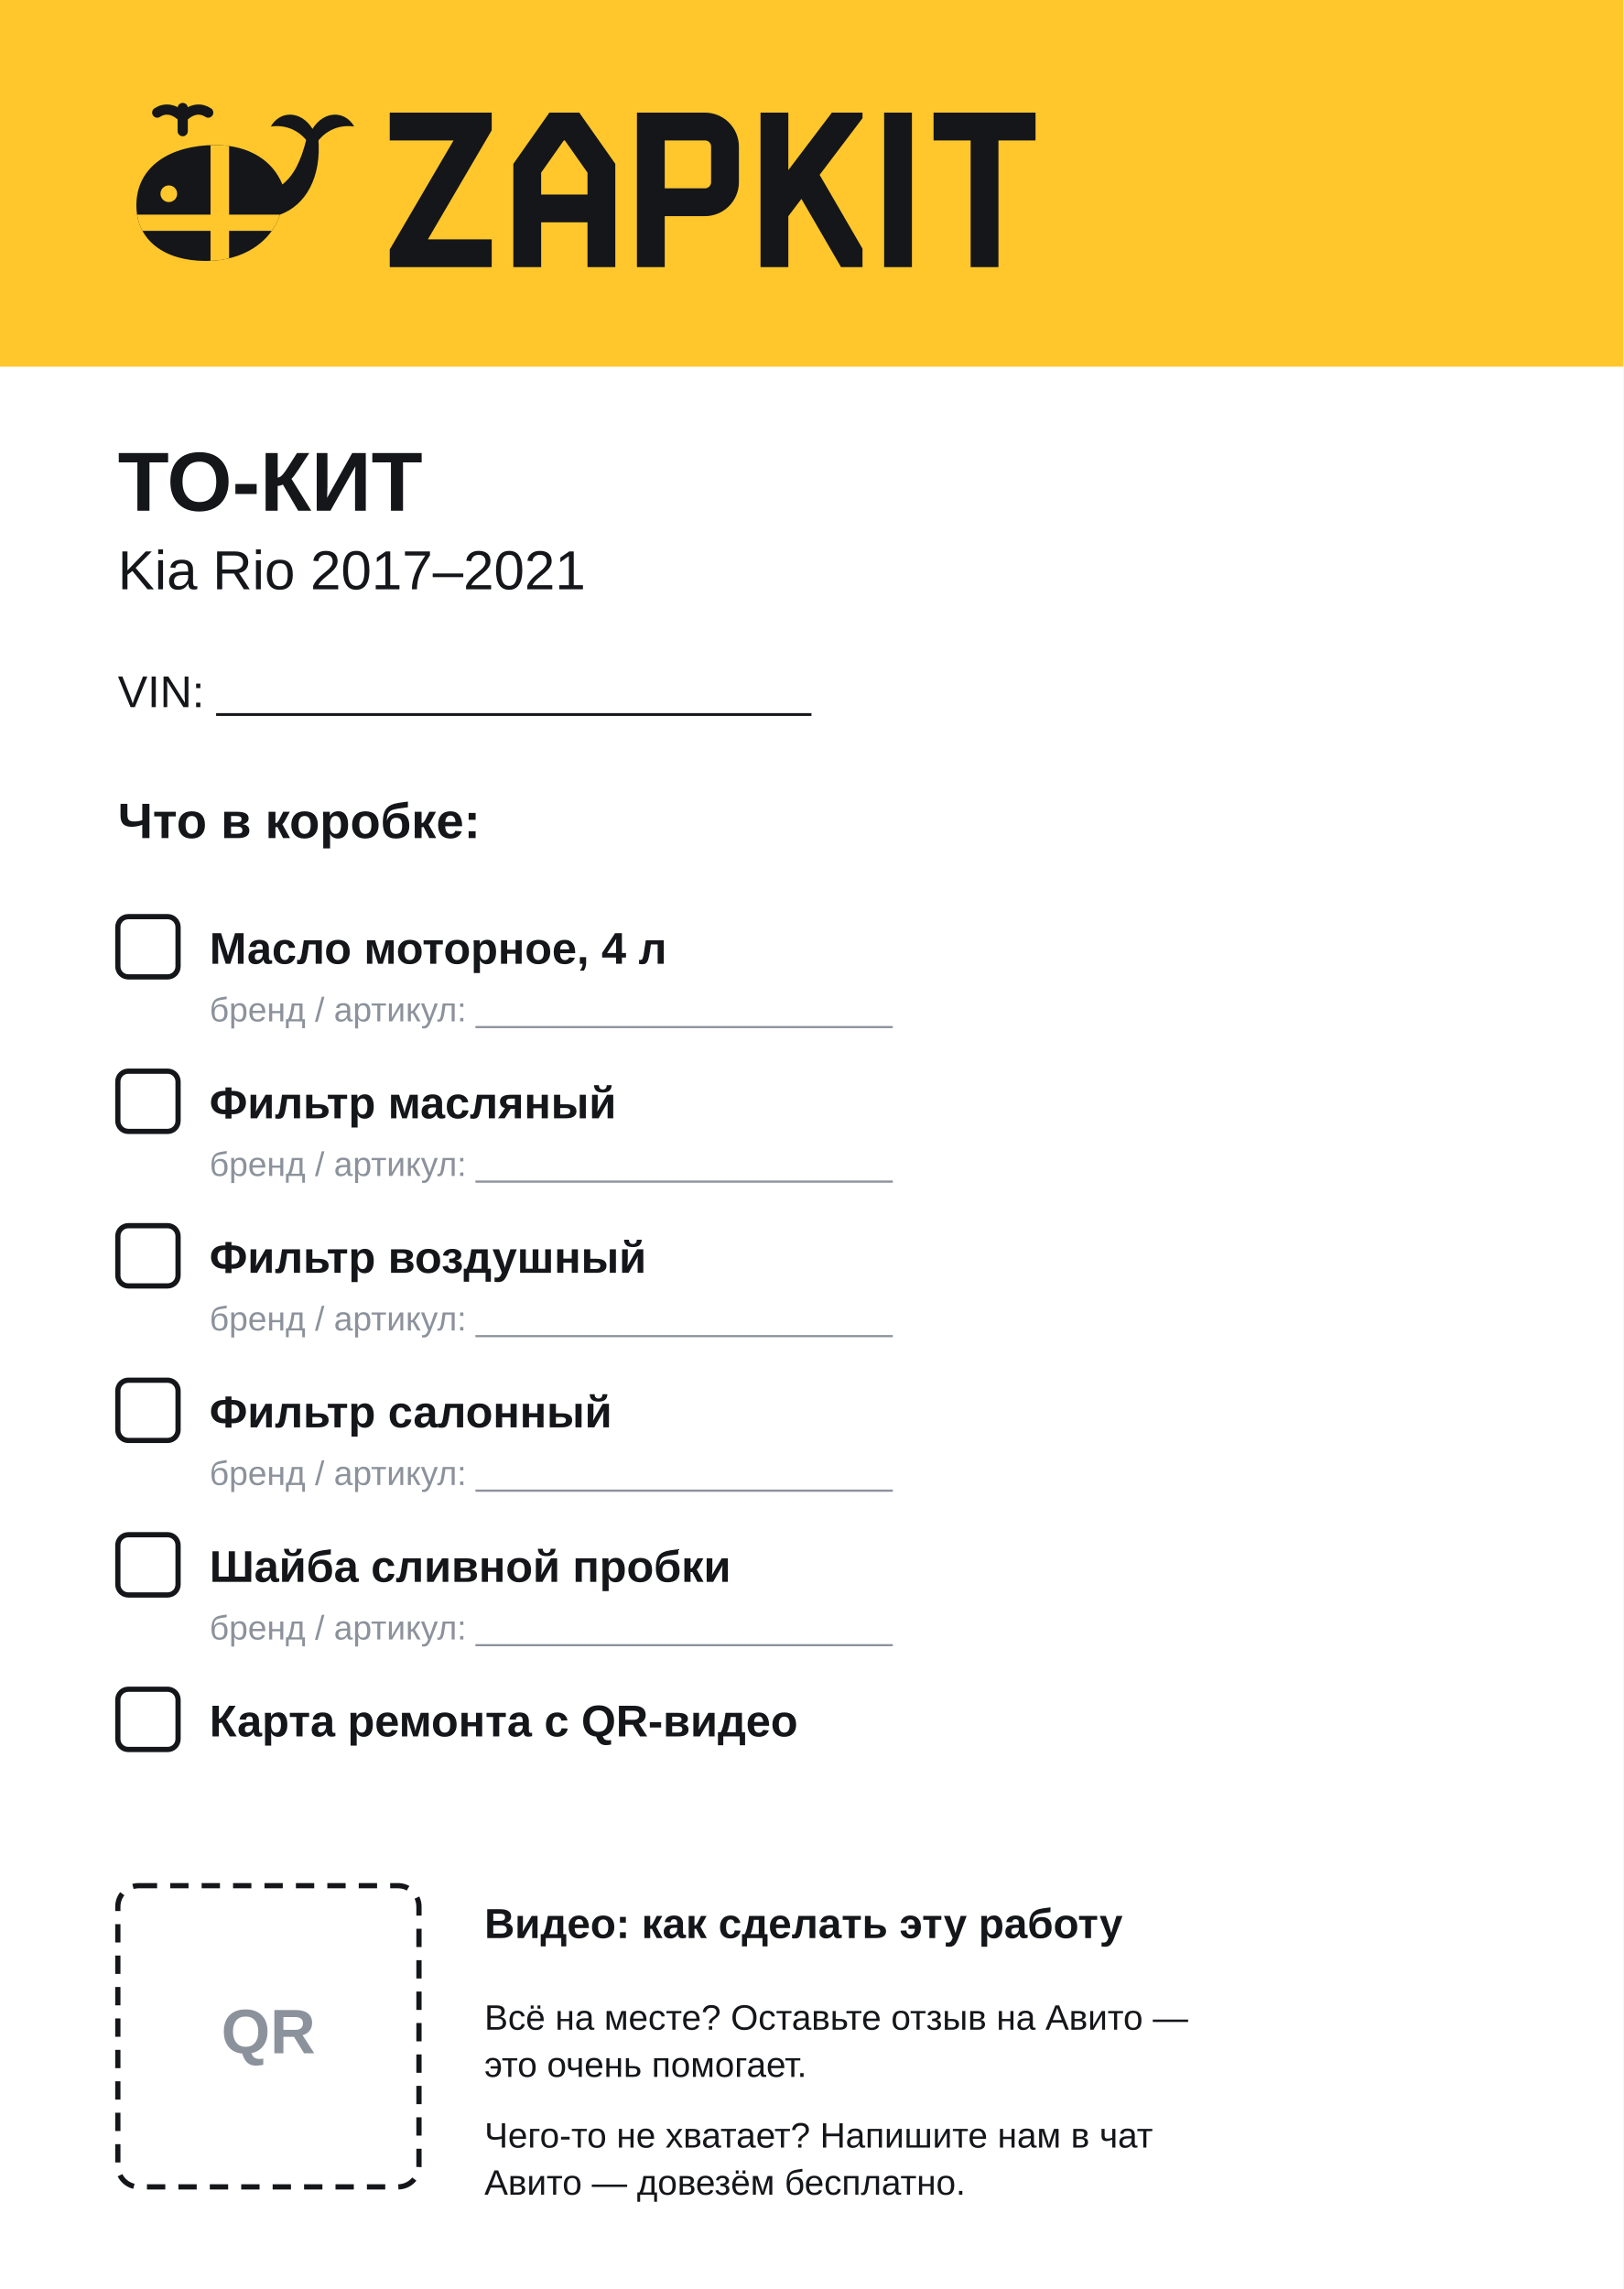
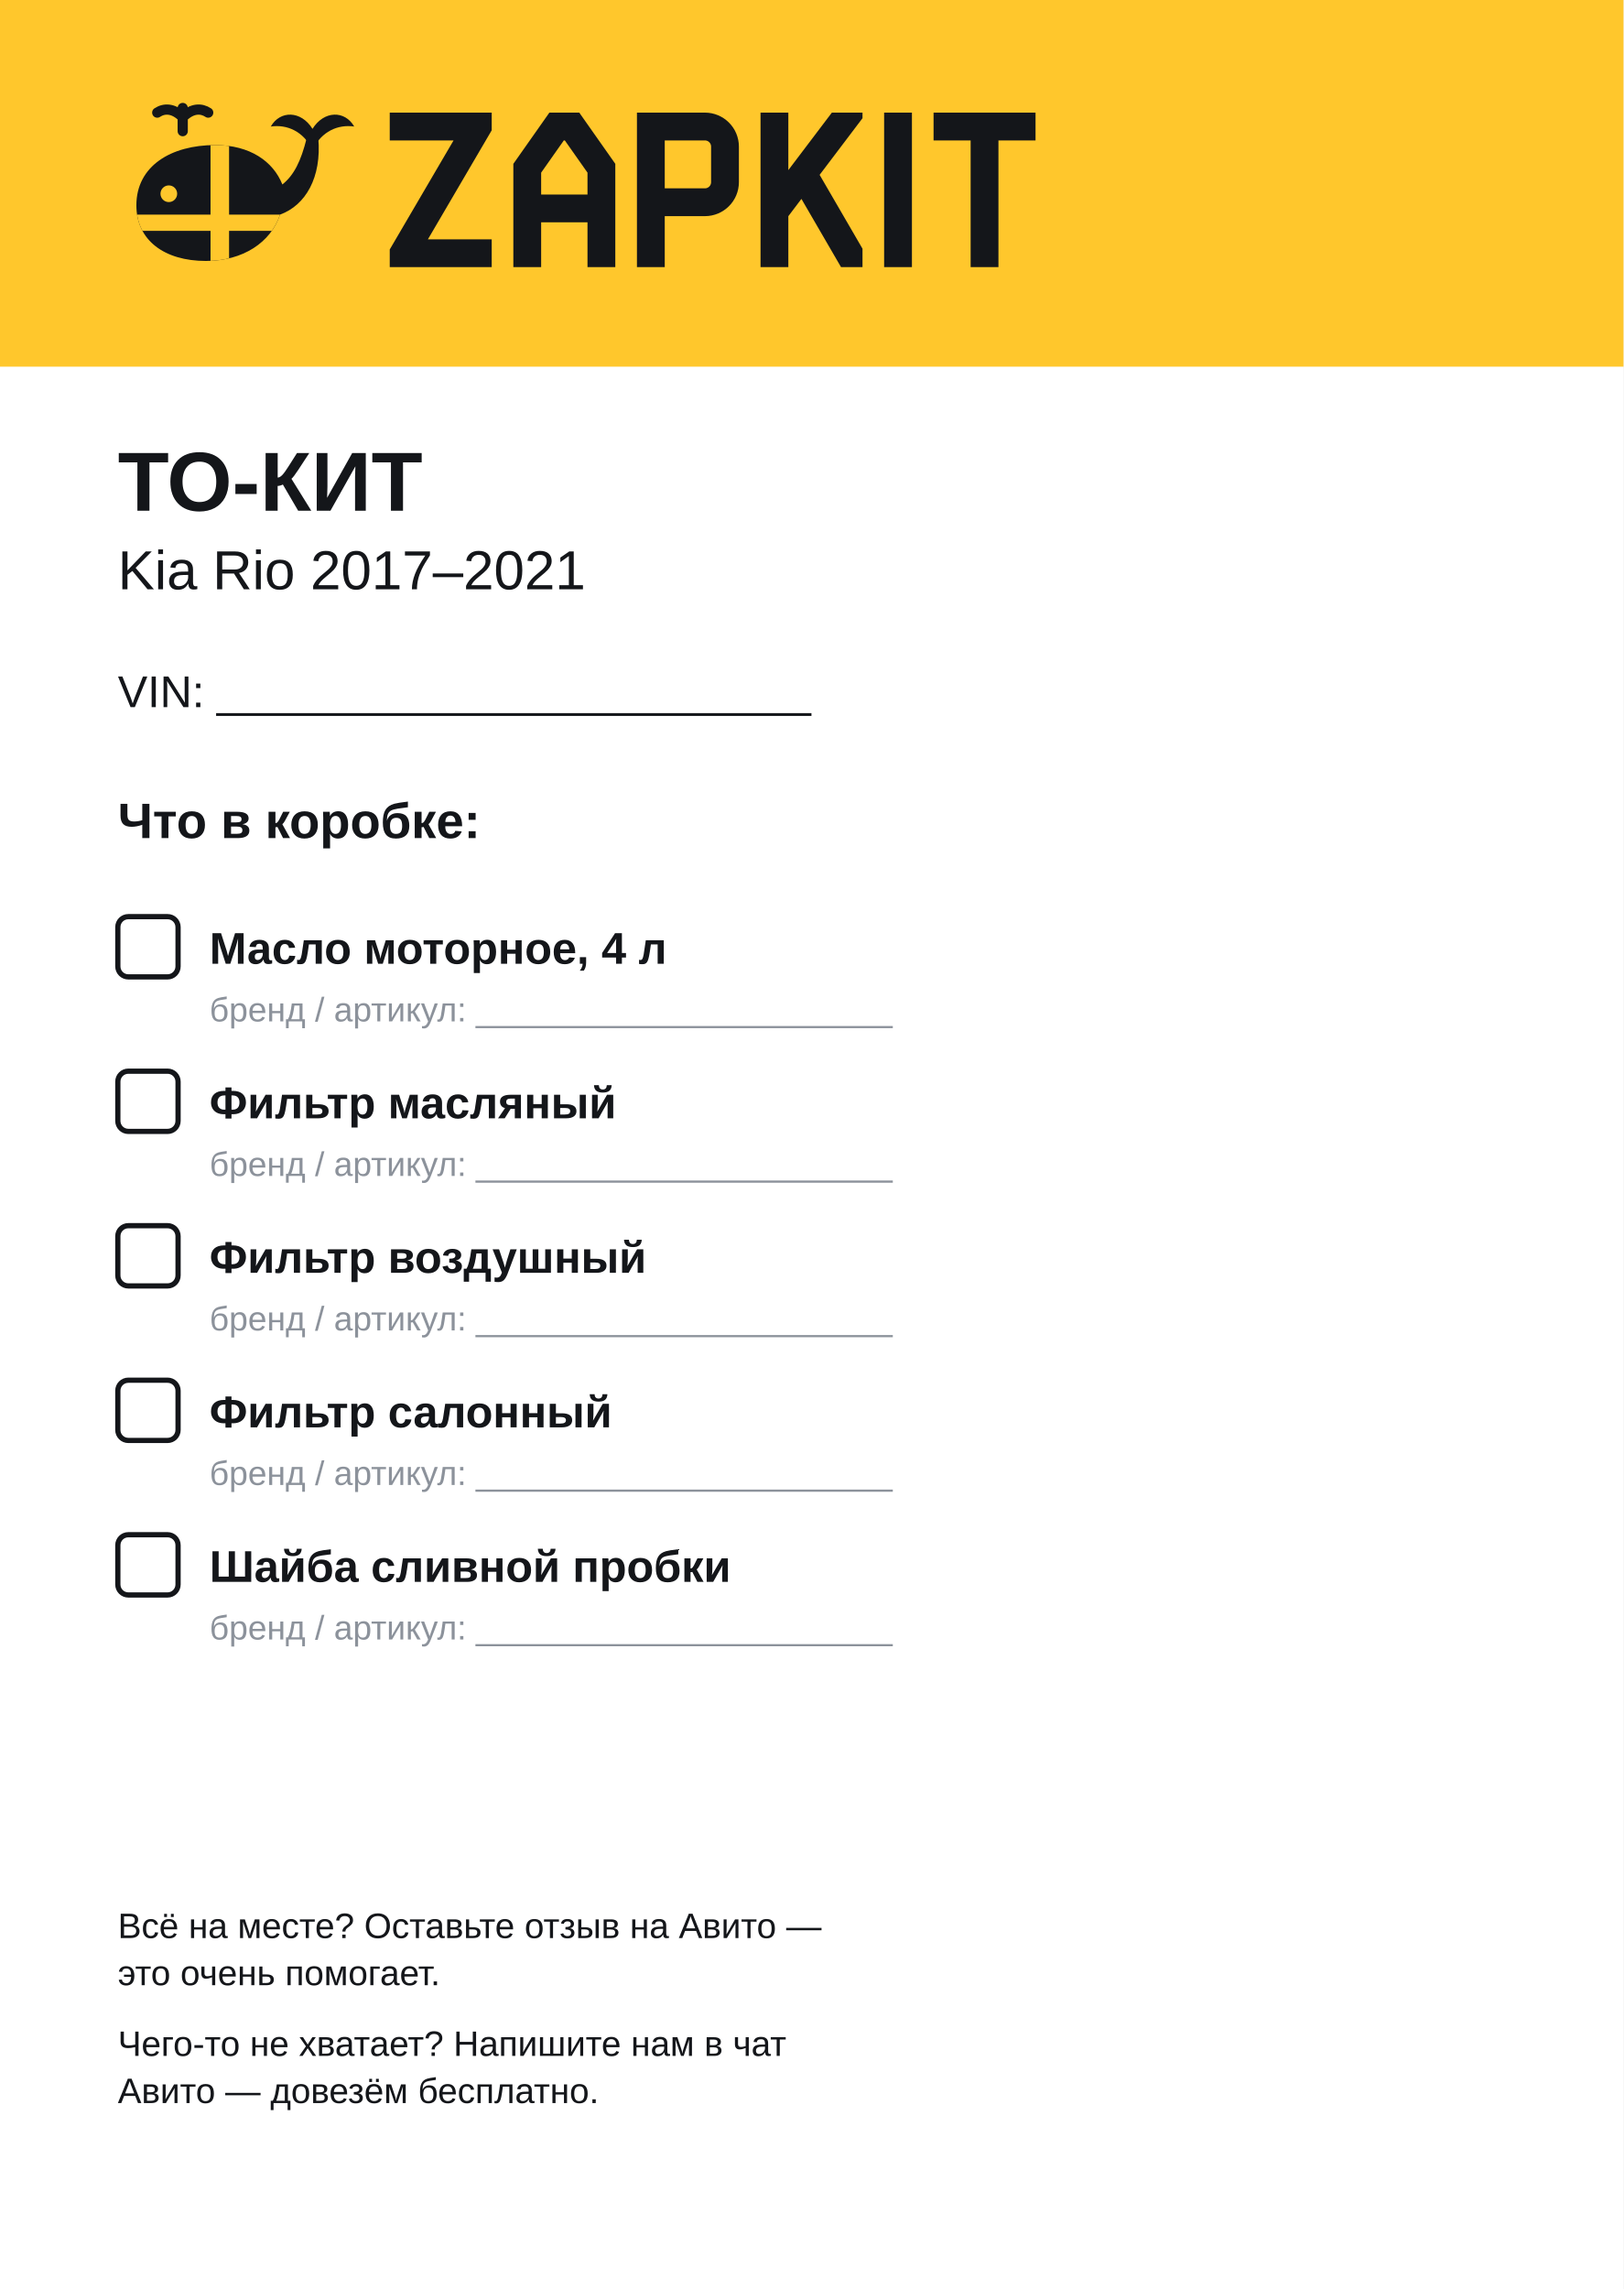
<svg xmlns="http://www.w3.org/2000/svg" viewBox="0 0 1240 1748" width="1240" height="1748" role="img" aria-label="ZAPKIT — карта ремонта: ТО-КИТ Kia Rio 2017–2021">
  <rect width="1240" height="1748" fill="#FFFFFF" />
  <rect width="1240" height="280" fill="#FFC72C" />
  <g transform="translate(90 86) scale(1.18)">
    <g transform="translate(0 -30) scale(1.5)">
      <defs>
        <clipPath id="wb-r4">
          <path d="M8,60 C8,43 23,34 42,34 C57,34 67,41 71,51 C76,47 79,41 81.5,31 L86.5,31 C88,48 81,60 70,64 C66,76 54,84 38,84 C20,84 8,75 8,60 Z" />
        </clipPath>
      </defs>
      <path fill="#14161A" d="M8,60 C8,43 23,34 42,34 C57,34 67,41 71,51 C76,47 79,41 81.5,31 L86.5,31 C88,48 81,60 70,64 C66,76 54,84 38,84 C20,84 8,75 8,60 Z" />
      <path fill="#14161A" d="M84,36 C80,28 73,25 66,26 C70,19 79,19 84,27 C89,19 98,19 102,26 C95,25 88,28 84,36 Z" />
      <g clip-path="url(#wb-r4)" fill="#FFC72C">
        <rect x="40" y="30" width="8" height="60" />
        <rect x="0" y="64" width="90" height="7" />
      </g>
      <circle cx="22" cy="55" r="3.6" fill="#FFC72C" />
      <path d="M28,28 V18 M28,22 C24,18 20,18 17,20 M28,22 C32,18 36,18 39,20" fill="none" stroke="#14161A" stroke-width="4.4" stroke-linecap="round" />
    </g>
    <g transform="translate(176 0)">
      <defs>
        <clipPath id="c66-r4">
          <rect width="66" height="100" />
        </clipPath>
        <clipPath id="c18-r4">
          <rect width="18" height="100" />
        </clipPath>
      </defs>
      <g transform="translate(0 0)">
        <path clip-path="url(#c66-r4)" d="M0,9 H57 L9,91 H66" fill="none" stroke="#14161A" stroke-width="18" stroke-linejoin="miter" stroke-miterlimit="10" />
      </g>
      <g transform="translate(80 0)">
        <path clip-path="url(#c66-r4)" d="M9,100 V36 L28,9 H38 L57,36 V100 M9,62 H57" fill="none" stroke="#14161A" stroke-width="18" stroke-linejoin="miter" stroke-miterlimit="10" />
      </g>
      <g transform="translate(160 0)">
        <path clip-path="url(#c66-r4)" d="M9,100 V9 H44 A13,13 0 0 1 57,22 V45 A13,13 0 0 1 44,58 H9" fill="none" stroke="#14161A" stroke-width="18" stroke-linejoin="miter" stroke-miterlimit="10" />
      </g>
      <g transform="translate(240 0)">
        <path clip-path="url(#c66-r4)" d="M9,0 V100 M9,64 L62,-6 M30,44 L66,106" fill="none" stroke="#14161A" stroke-width="18" stroke-linejoin="miter" stroke-miterlimit="10" />
      </g>
      <g transform="translate(320 0)">
        <path clip-path="url(#c18-r4)" d="M9,0 V100" fill="none" stroke="#14161A" stroke-width="18" stroke-linejoin="miter" stroke-miterlimit="10" />
      </g>
      <g transform="translate(352 0)">
        <path clip-path="url(#c66-r4)" d="M0,9 H66 M33,9 V100" fill="none" stroke="#14161A" stroke-width="18" stroke-linejoin="miter" stroke-miterlimit="10" />
      </g>
    </g>
  </g>
  <text x="90" y="390" font-family="'Liberation Sans', Arial, Helvetica, sans-serif" font-size="64" font-weight="700" fill="#14161A" text-anchor="start">ТО-КИТ</text>
  <text x="90" y="450" font-family="'Liberation Sans', Arial, Helvetica, sans-serif" font-size="42" font-weight="400" fill="#14161A" text-anchor="start">Kia Rio 2017–2021</text>
  <text x="90" y="540" font-family="'Liberation Sans', Arial, Helvetica, sans-serif" font-size="34" font-weight="400" fill="#14161A" text-anchor="start">VIN: ________________________</text>
  <text x="90" y="640" font-family="'Liberation Sans', Arial, Helvetica, sans-serif" font-size="38" font-weight="700" fill="#14161A" text-anchor="start">Что в коробке:</text>
  <rect x="90" y="700" width="46" height="46" rx="8" fill="none" stroke="#14161A" stroke-width="4" />
  <text x="160" y="736" font-family="'Liberation Sans', Arial, Helvetica, sans-serif" font-size="34" font-weight="700" fill="#14161A" text-anchor="start">Масло моторное, 4 л</text>
  <text x="160" y="780" font-family="'Liberation Sans', Arial, Helvetica, sans-serif" font-size="26" font-weight="400" fill="#8C929B" text-anchor="start">бренд / артикул: ______________________</text>
  <rect x="90" y="818" width="46" height="46" rx="8" fill="none" stroke="#14161A" stroke-width="4" />
  <text x="160" y="854" font-family="'Liberation Sans', Arial, Helvetica, sans-serif" font-size="34" font-weight="700" fill="#14161A" text-anchor="start">Фильтр масляный</text>
  <text x="160" y="898" font-family="'Liberation Sans', Arial, Helvetica, sans-serif" font-size="26" font-weight="400" fill="#8C929B" text-anchor="start">бренд / артикул: ______________________</text>
  <rect x="90" y="936" width="46" height="46" rx="8" fill="none" stroke="#14161A" stroke-width="4" />
  <text x="160" y="972" font-family="'Liberation Sans', Arial, Helvetica, sans-serif" font-size="34" font-weight="700" fill="#14161A" text-anchor="start">Фильтр воздушный</text>
  <text x="160" y="1016" font-family="'Liberation Sans', Arial, Helvetica, sans-serif" font-size="26" font-weight="400" fill="#8C929B" text-anchor="start">бренд / артикул: ______________________</text>
  <rect x="90" y="1054" width="46" height="46" rx="8" fill="none" stroke="#14161A" stroke-width="4" />
  <text x="160" y="1090" font-family="'Liberation Sans', Arial, Helvetica, sans-serif" font-size="34" font-weight="700" fill="#14161A" text-anchor="start">Фильтр салонный</text>
  <text x="160" y="1134" font-family="'Liberation Sans', Arial, Helvetica, sans-serif" font-size="26" font-weight="400" fill="#8C929B" text-anchor="start">бренд / артикул: ______________________</text>
  <rect x="90" y="1172" width="46" height="46" rx="8" fill="none" stroke="#14161A" stroke-width="4" />
  <text x="160" y="1208" font-family="'Liberation Sans', Arial, Helvetica, sans-serif" font-size="34" font-weight="700" fill="#14161A" text-anchor="start">Шайба сливной пробки</text>
  <text x="160" y="1252" font-family="'Liberation Sans', Arial, Helvetica, sans-serif" font-size="26" font-weight="400" fill="#8C929B" text-anchor="start">бренд / артикул: ______________________</text>
-   <rect x="90" y="1290" width="46" height="46" rx="8" fill="none" stroke="#14161A" stroke-width="4" />
-   <text x="160" y="1326" font-family="'Liberation Sans', Arial, Helvetica, sans-serif" font-size="34" font-weight="700" fill="#14161A" text-anchor="start">Карта ремонта с QR-видео</text>
-   <rect x="90" y="1440" width="230" height="230" rx="16" fill="none" stroke="#14161A" stroke-width="4" stroke-dasharray="14 10" />
-   <text x="205" y="1568" font-family="'Liberation Sans', Arial, Helvetica, sans-serif" font-size="48" font-weight="700" fill="#8C929B" text-anchor="middle">QR</text>
-   <text x="370" y="1480" font-family="'Liberation Sans', Arial, Helvetica, sans-serif" font-size="32" font-weight="700" fill="#14161A" text-anchor="start">Видео: как сделать эту работу</text>
-   <text x="370" y="1550" font-family="'Liberation Sans', Arial, Helvetica, sans-serif" font-size="27" font-weight="400" fill="#14161A" text-anchor="start">Всё на месте? Оставьте отзыв на Авито —</text>
-   <text x="370" y="1586" font-family="'Liberation Sans', Arial, Helvetica, sans-serif" font-size="27" font-weight="400" fill="#14161A" text-anchor="start">это очень помогает.</text>
-   <text x="370" y="1640" font-family="'Liberation Sans', Arial, Helvetica, sans-serif" font-size="27" font-weight="400" fill="#14161A" text-anchor="start">Чего-то не хватает? Напишите нам в чат</text>
-   <text x="370" y="1676" font-family="'Liberation Sans', Arial, Helvetica, sans-serif" font-size="27" font-weight="400" fill="#14161A" text-anchor="start">Авито — довезём бесплатно.</text>
+   <text x="90" y="1480" font-family="'Liberation Sans', Arial, Helvetica, sans-serif" font-size="27" font-weight="400" fill="#14161A" text-anchor="start">Всё на месте? Оставьте отзыв на Авито —</text>
+   <text x="90" y="1516" font-family="'Liberation Sans', Arial, Helvetica, sans-serif" font-size="27" font-weight="400" fill="#14161A" text-anchor="start">это очень помогает.</text>
+   <text x="90" y="1570" font-family="'Liberation Sans', Arial, Helvetica, sans-serif" font-size="27" font-weight="400" fill="#14161A" text-anchor="start">Чего-то не хватает? Напишите нам в чат</text>
+   <text x="90" y="1606" font-family="'Liberation Sans', Arial, Helvetica, sans-serif" font-size="27" font-weight="400" fill="#14161A" text-anchor="start">Авито — довезём бесплатно.</text>
</svg>
